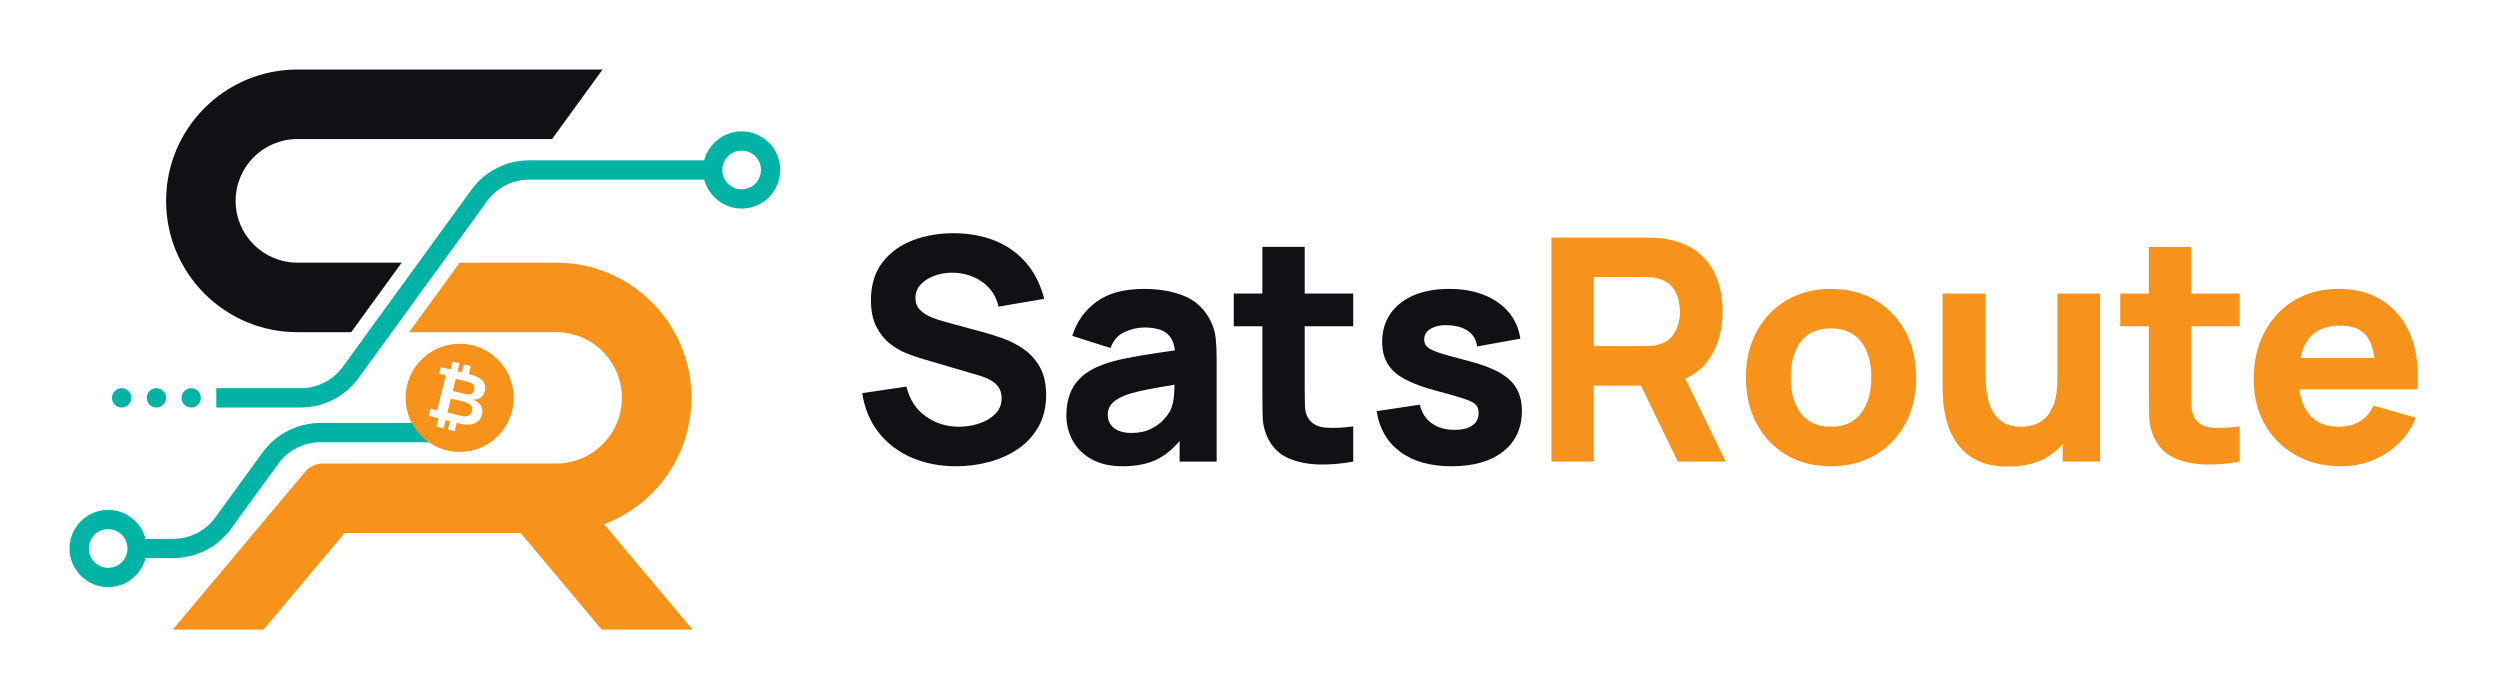
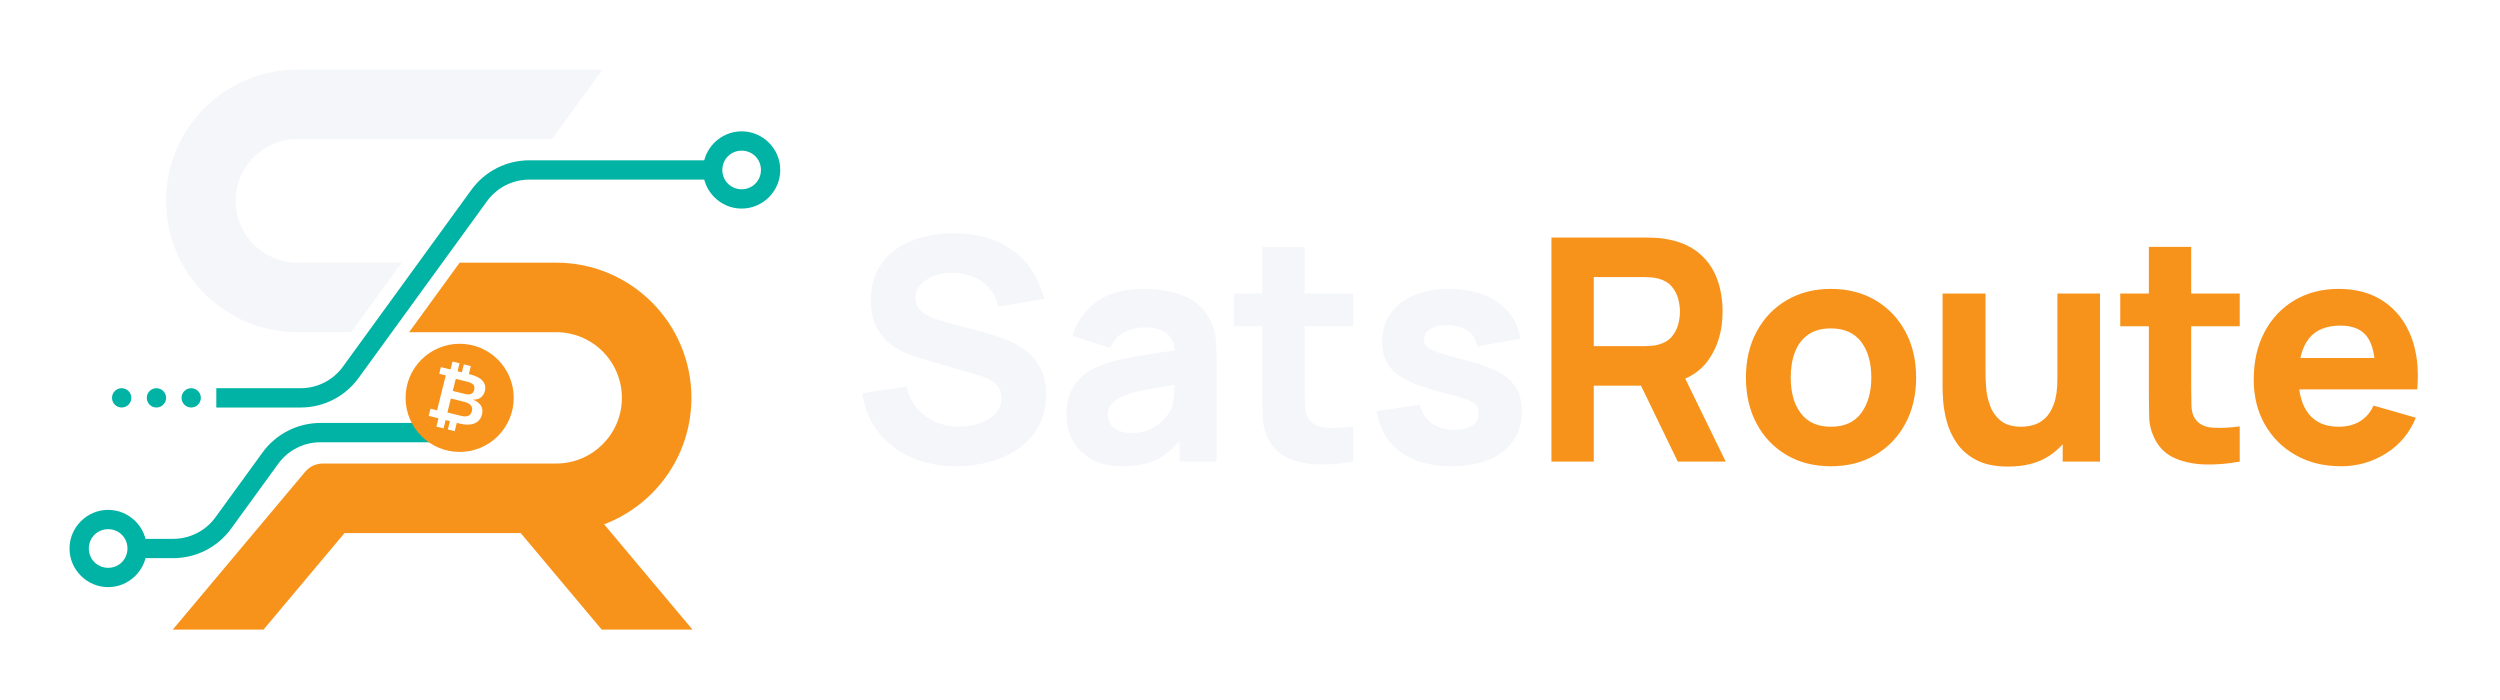
<svg xmlns="http://www.w3.org/2000/svg" viewBox="-5 3.5 323.611 90.5" role="img" aria-label="SatsRoute">
-   <path fill="#0F1115" d="M73,12.5 L33.5,12.5 A17,17 0 0,0 33.5,46.5 L40.461,46.5 L47,37.5 L33.5,37.5 A8,8 0 0,1 33.5,21.5 L66.461,21.5 Z" />
+   <path fill="#F5F6F9" d="M73,12.5 L33.5,12.5 A17,17 0 0,0 33.5,46.5 L40.461,46.5 L47,37.5 L33.5,37.5 A8,8 0 0,1 33.5,21.5 L66.461,21.5 Z" />
  <path fill="#F7931A" fill-rule="nonzero" d="M54.5,37.5 L67,37.5 L67,46.5 L47.961,46.5 Z M67,37.5 A17.5,17.5 0 0,1 67,72.5 L67,63.5 A8.5,8.5 0 0,0 67,46.5 Z M34.502,64.572 A3,3 0 0,1 36.801,63.5 L67,63.5 L67,72.5 L39.598,72.5 L29.11,85 L17.361,85 Z M54.85,63.5 L66.598,63.5 L84.639,85 L72.89,85 Z" />
  <g fill="#00B3A4">
    <circle cx="10.75" cy="55" r="1.25" />
    <circle cx="15.25" cy="55" r="1.25" />
    <circle cx="19.75" cy="55" r="1.25" />
    <path d="m 36.475,58.25 c -2.96,1.26e-4 -5.745,1.418 -7.484,3.812 l -6.105,8.404 C 21.614,72.216 19.586,73.25 17.424,73.25 H 12.75 v 2.5 h 4.674 c 2.96,-1.26e-4 5.745,-1.418 7.484,-3.812 l 6.105,-8.404 C 32.284,61.784 34.313,60.75 36.475,60.75 h 14.334 v -2.5 z" />
    <path d="m 63.51,24.25 c -2.96,1.26e-4 -5.745,1.418 -7.484,3.812 L 39.385,50.967 C 38.114,52.716 36.086,53.75 33.924,53.75 H 23 v 2.5 h 10.924 c 2.96,-1.26e-4 5.745,-1.418 7.484,-3.812 L 58.049,29.533 C 59.319,27.784 61.348,26.75 63.51,26.75 H 87.25 v -2.5 z" />
    <path d="m 9,69.5 c -2.747,0 -5,2.253 -5,5 0,2.747 2.253,5 5,5 2.747,0 5,-2.253 5,-5 0,-2.747 -2.253,-5 -5,-5 z M 9,72 c 1.396,0 2.5,1.104 2.5,2.5 C 11.5,75.896 10.396,77 9,77 7.604,77 6.5,75.896 6.5,74.5 6.5,73.104 7.604,72 9,72 Z" />
    <path d="m 91,20.5 c -2.747,0 -5,2.253 -5,5 0,2.747 2.253,5 5,5 2.747,0 5,-2.253 5,-5 0,-2.747 -2.253,-5 -5,-5 z m 0,2.5 c 1.396,0 2.5,1.104 2.5,2.5 0,1.396 -1.104,2.5 -2.5,2.5 -1.396,0 -2.5,-1.104 -2.5,-2.5 0,-1.396 1.104,-2.5 2.5,-2.5 z" />
  </g>
  <path fill="#F7931A" fill-rule="evenodd" d="M47.5,55 A7,7 0 1,0 61.5,55 A7,7 0 1,0 47.5,55 Z M55.69 51.919 55.811 51.949Q56.967 52.237 57.461 52.786Q57.955 53.336 57.759 54.12Q57.625 54.658 57.235 54.953Q56.845 55.249 56.203 55.227Q56.947 55.508 57.25 56Q57.553 56.492 57.393 57.138Q57.178 57.998 56.415 58.308Q55.652 58.618 54.505 58.331L54.128 58.238L53.86 59.313L52.973 59.092L53.241 58.016L52.685 57.878L52.417 58.953L51.489 58.722L51.757 57.646L50.493 57.331L50.725 56.403L51.576 56.616L52.704 52.093L51.852 51.881L52.068 51.016L53.318 51.328L53.576 50.297L54.485 50.523L54.228 51.554L54.784 51.693L55.041 50.662L55.947 50.888ZM56.383 53.967Q56.489 53.542 56.263 53.295Q56.036 53.048 55.503 52.915L53.997 52.539L53.607 54.104L55.122 54.481Q55.682 54.621 55.984 54.489Q56.286 54.357 56.383 53.967ZM56.091 56.704Q56.313 55.816 55.04 55.499L53.363 55.081L52.912 56.892L54.638 57.322Q55.274 57.481 55.625 57.323Q55.976 57.165 56.091 56.704Z" />
  <g transform="translate(105 63.25)">
-     <path fill="#0F1115" d="M13.775 0.604Q10.553 0.604 7.965 -0.534Q5.377 -1.672 3.716 -3.796Q2.054 -5.921 1.611 -8.861L7.331 -9.707Q7.935 -7.21 9.828 -5.86Q11.721 -4.511 14.138 -4.511Q15.487 -4.511 16.756 -4.934Q18.024 -5.357 18.84 -6.183Q19.656 -7.008 19.656 -8.217Q19.656 -8.66 19.525 -9.073Q19.394 -9.485 19.092 -9.848Q18.79 -10.21 18.236 -10.533Q17.682 -10.855 16.836 -11.117L9.304 -13.332Q8.458 -13.574 7.341 -14.017Q6.223 -14.46 5.176 -15.285Q4.128 -16.111 3.434 -17.47Q2.739 -18.83 2.739 -20.904Q2.739 -23.824 4.209 -25.758Q5.679 -27.691 8.136 -28.638Q10.593 -29.584 13.574 -29.564Q16.574 -29.524 18.931 -28.537Q21.287 -27.55 22.878 -25.667Q24.469 -23.784 25.174 -21.065L19.253 -20.058Q18.931 -21.468 18.065 -22.435Q17.199 -23.401 16 -23.905Q14.802 -24.408 13.493 -24.449Q12.204 -24.489 11.066 -24.096Q9.928 -23.703 9.214 -22.958Q8.499 -22.213 8.499 -21.186Q8.499 -20.24 9.083 -19.645Q9.667 -19.051 10.553 -18.689Q11.439 -18.326 12.365 -18.085L17.4 -16.715Q18.528 -16.413 19.897 -15.92Q21.267 -15.426 22.525 -14.55Q23.784 -13.674 24.6 -12.244Q25.415 -10.815 25.415 -8.619Q25.415 -6.283 24.439 -4.541Q23.462 -2.799 21.81 -1.661Q20.159 -0.524 18.075 0.04Q15.99 0.604 13.775 0.604ZM35.283 0.604Q32.947 0.604 31.326 -0.292Q29.705 -1.188 28.869 -2.689Q28.033 -4.189 28.033 -6.001Q28.033 -7.512 28.497 -8.76Q28.96 -10.009 29.997 -10.966Q31.034 -11.922 32.786 -12.567Q33.994 -13.01 35.666 -13.352Q37.338 -13.694 39.452 -14.007Q41.567 -14.319 44.104 -14.701L42.131 -13.614Q42.131 -15.547 41.204 -16.453Q40.278 -17.36 38.103 -17.36Q36.894 -17.36 35.585 -16.776Q34.276 -16.192 33.753 -14.701L28.799 -16.272Q29.624 -18.971 31.9 -20.663Q34.176 -22.354 38.103 -22.354Q40.983 -22.354 43.218 -21.468Q45.453 -20.582 46.601 -18.407Q47.246 -17.199 47.367 -15.99Q47.488 -14.782 47.488 -13.292V0H42.694V-4.471L43.379 -3.544Q41.788 -1.349 39.945 -0.373Q38.103 0.604 35.283 0.604ZM36.451 -3.706Q37.962 -3.706 38.999 -4.239Q40.036 -4.773 40.65 -5.458Q41.265 -6.142 41.486 -6.606Q41.909 -7.492 41.98 -8.67Q42.05 -9.848 42.05 -10.633L43.661 -10.231Q41.224 -9.828 39.714 -9.556Q38.203 -9.284 37.277 -9.062Q36.351 -8.841 35.646 -8.579Q34.84 -8.257 34.347 -7.884Q33.853 -7.512 33.622 -7.069Q33.39 -6.626 33.39 -6.082Q33.39 -5.337 33.763 -4.803Q34.135 -4.269 34.82 -3.988Q35.505 -3.706 36.451 -3.706ZM65.169 0Q62.914 0.423 60.749 0.373Q58.584 0.322 56.882 -0.393Q55.181 -1.108 54.294 -2.699Q53.489 -4.189 53.449 -5.73Q53.408 -7.27 53.408 -9.224V-27.792H58.886V-9.546Q58.886 -8.277 58.916 -7.26Q58.947 -6.243 59.329 -5.639Q60.054 -4.491 61.645 -4.39Q63.236 -4.29 65.169 -4.551ZM49.703 -17.521V-21.75H65.169V-17.521ZM77.897 0.604Q73.789 0.604 71.261 -1.259Q68.734 -3.122 68.19 -6.525L73.789 -7.371Q74.131 -5.84 75.309 -4.974Q76.487 -4.108 78.3 -4.108Q79.79 -4.108 80.596 -4.682Q81.401 -5.256 81.401 -6.283Q81.401 -6.928 81.079 -7.32Q80.757 -7.713 79.639 -8.096Q78.522 -8.478 76.165 -9.103Q73.507 -9.788 71.916 -10.633Q70.325 -11.479 69.62 -12.657Q68.915 -13.835 68.915 -15.507Q68.915 -17.601 69.983 -19.142Q71.05 -20.683 72.993 -21.518Q74.937 -22.354 77.575 -22.354Q80.133 -22.354 82.106 -21.569Q84.08 -20.783 85.298 -19.333Q86.517 -17.883 86.799 -15.91L81.2 -14.903Q81.059 -16.111 80.153 -16.816Q79.247 -17.521 77.696 -17.642Q76.185 -17.742 75.269 -17.239Q74.353 -16.735 74.353 -15.789Q74.353 -15.225 74.745 -14.842Q75.138 -14.46 76.377 -14.057Q77.615 -13.654 80.153 -13.01Q82.63 -12.365 84.13 -11.509Q85.631 -10.653 86.315 -9.455Q87 -8.257 87 -6.565Q87 -3.222 84.583 -1.309Q82.167 0.604 77.897 0.604Z" />
+     <path fill="#F5F6F9" d="M13.775 0.604Q10.553 0.604 7.965 -0.534Q5.377 -1.672 3.716 -3.796Q2.054 -5.921 1.611 -8.861L7.331 -9.707Q7.935 -7.21 9.828 -5.86Q11.721 -4.511 14.138 -4.511Q15.487 -4.511 16.756 -4.934Q18.024 -5.357 18.84 -6.183Q19.656 -7.008 19.656 -8.217Q19.656 -8.66 19.525 -9.073Q19.394 -9.485 19.092 -9.848Q18.79 -10.21 18.236 -10.533Q17.682 -10.855 16.836 -11.117L9.304 -13.332Q8.458 -13.574 7.341 -14.017Q6.223 -14.46 5.176 -15.285Q4.128 -16.111 3.434 -17.47Q2.739 -18.83 2.739 -20.904Q2.739 -23.824 4.209 -25.758Q5.679 -27.691 8.136 -28.638Q10.593 -29.584 13.574 -29.564Q16.574 -29.524 18.931 -28.537Q21.287 -27.55 22.878 -25.667Q24.469 -23.784 25.174 -21.065L19.253 -20.058Q18.931 -21.468 18.065 -22.435Q17.199 -23.401 16 -23.905Q14.802 -24.408 13.493 -24.449Q12.204 -24.489 11.066 -24.096Q9.928 -23.703 9.214 -22.958Q8.499 -22.213 8.499 -21.186Q8.499 -20.24 9.083 -19.645Q9.667 -19.051 10.553 -18.689Q11.439 -18.326 12.365 -18.085L17.4 -16.715Q18.528 -16.413 19.897 -15.92Q21.267 -15.426 22.525 -14.55Q23.784 -13.674 24.6 -12.244Q25.415 -10.815 25.415 -8.619Q25.415 -6.283 24.439 -4.541Q23.462 -2.799 21.81 -1.661Q20.159 -0.524 18.075 0.04Q15.99 0.604 13.775 0.604ZM35.283 0.604Q32.947 0.604 31.326 -0.292Q29.705 -1.188 28.869 -2.689Q28.033 -4.189 28.033 -6.001Q28.033 -7.512 28.497 -8.76Q28.96 -10.009 29.997 -10.966Q31.034 -11.922 32.786 -12.567Q33.994 -13.01 35.666 -13.352Q37.338 -13.694 39.452 -14.007Q41.567 -14.319 44.104 -14.701L42.131 -13.614Q42.131 -15.547 41.204 -16.453Q40.278 -17.36 38.103 -17.36Q36.894 -17.36 35.585 -16.776Q34.276 -16.192 33.753 -14.701L28.799 -16.272Q29.624 -18.971 31.9 -20.663Q34.176 -22.354 38.103 -22.354Q40.983 -22.354 43.218 -21.468Q45.453 -20.582 46.601 -18.407Q47.246 -17.199 47.367 -15.99Q47.488 -14.782 47.488 -13.292V0H42.694V-4.471L43.379 -3.544Q41.788 -1.349 39.945 -0.373Q38.103 0.604 35.283 0.604ZM36.451 -3.706Q37.962 -3.706 38.999 -4.239Q40.036 -4.773 40.65 -5.458Q41.265 -6.142 41.486 -6.606Q41.909 -7.492 41.98 -8.67Q42.05 -9.848 42.05 -10.633L43.661 -10.231Q41.224 -9.828 39.714 -9.556Q38.203 -9.284 37.277 -9.062Q36.351 -8.841 35.646 -8.579Q34.84 -8.257 34.347 -7.884Q33.853 -7.512 33.622 -7.069Q33.39 -6.626 33.39 -6.082Q33.39 -5.337 33.763 -4.803Q34.135 -4.269 34.82 -3.988Q35.505 -3.706 36.451 -3.706ZM65.169 0Q62.914 0.423 60.749 0.373Q58.584 0.322 56.882 -0.393Q55.181 -1.108 54.294 -2.699Q53.489 -4.189 53.449 -5.73Q53.408 -7.27 53.408 -9.224V-27.792H58.886V-9.546Q58.886 -8.277 58.916 -7.26Q58.947 -6.243 59.329 -5.639Q60.054 -4.491 61.645 -4.39Q63.236 -4.29 65.169 -4.551ZM49.703 -17.521V-21.75H65.169V-17.521ZM77.897 0.604Q73.789 0.604 71.261 -1.259Q68.734 -3.122 68.19 -6.525L73.789 -7.371Q74.131 -5.84 75.309 -4.974Q76.487 -4.108 78.3 -4.108Q79.79 -4.108 80.596 -4.682Q81.401 -5.256 81.401 -6.283Q81.401 -6.928 81.079 -7.32Q80.757 -7.713 79.639 -8.096Q78.522 -8.478 76.165 -9.103Q73.507 -9.788 71.916 -10.633Q70.325 -11.479 69.62 -12.657Q68.915 -13.835 68.915 -15.507Q68.915 -17.601 69.983 -19.142Q71.05 -20.683 72.993 -21.518Q74.937 -22.354 77.575 -22.354Q80.133 -22.354 82.106 -21.569Q84.08 -20.783 85.298 -19.333Q86.517 -17.883 86.799 -15.91L81.2 -14.903Q81.059 -16.111 80.153 -16.816Q79.247 -17.521 77.696 -17.642Q76.185 -17.742 75.269 -17.239Q74.353 -16.735 74.353 -15.789Q74.353 -15.225 74.745 -14.842Q75.138 -14.46 76.377 -14.057Q77.615 -13.654 80.153 -13.01Q82.63 -12.365 84.13 -11.509Q85.631 -10.653 86.315 -9.455Q87 -8.257 87 -6.565Q87 -3.222 84.583 -1.309Q82.167 0.604 77.897 0.604Z" />
    <path fill="#F7931A" d="M90.826 0V-29H103.071Q103.494 -29 104.209 -28.97Q104.924 -28.94 105.487 -28.839Q108.085 -28.436 109.747 -27.127Q111.408 -25.818 112.194 -23.834Q112.979 -21.851 112.979 -19.414Q112.979 -15.769 111.167 -13.181Q109.354 -10.593 105.487 -9.989L103.071 -9.828H96.304V0ZM107.179 0 101.46 -11.801 107.099 -12.889 113.382 0ZM96.304 -14.943H102.829Q103.252 -14.943 103.756 -14.983Q104.259 -15.024 104.682 -15.144Q105.79 -15.447 106.394 -16.161Q106.998 -16.876 107.23 -17.752Q107.461 -18.628 107.461 -19.414Q107.461 -20.199 107.23 -21.075Q106.998 -21.951 106.394 -22.666Q105.79 -23.381 104.682 -23.683Q104.259 -23.804 103.756 -23.844Q103.252 -23.885 102.829 -23.885H96.304ZM126.996 0.604Q123.713 0.604 121.236 -0.866Q118.759 -2.336 117.38 -4.924Q116 -7.512 116 -10.875Q116 -14.278 117.41 -16.866Q118.819 -19.454 121.297 -20.904Q123.774 -22.354 126.996 -22.354Q130.278 -22.354 132.766 -20.884Q135.253 -19.414 136.642 -16.826Q138.032 -14.238 138.032 -10.875Q138.032 -7.492 136.632 -4.904Q135.233 -2.316 132.745 -0.856Q130.258 0.604 126.996 0.604ZM126.996 -4.511Q129.634 -4.511 130.933 -6.293Q132.232 -8.076 132.232 -10.875Q132.232 -13.775 130.913 -15.507Q129.594 -17.239 126.996 -17.239Q125.203 -17.239 124.056 -16.433Q122.908 -15.628 122.354 -14.198Q121.8 -12.768 121.8 -10.875Q121.8 -7.955 123.119 -6.233Q124.438 -4.511 126.996 -4.511ZM149.954 0.644Q147.397 0.644 145.785 -0.222Q144.174 -1.088 143.278 -2.417Q142.382 -3.746 141.999 -5.186Q141.617 -6.626 141.536 -7.814Q141.456 -9.002 141.456 -9.546V-21.75H147.014V-11.479Q147.014 -10.734 147.094 -9.576Q147.175 -8.418 147.598 -7.25Q148.021 -6.082 148.977 -5.297Q149.934 -4.511 151.686 -4.511Q152.391 -4.511 153.197 -4.733Q154.002 -4.954 154.707 -5.589Q155.412 -6.223 155.865 -7.461Q156.318 -8.7 156.318 -10.714L159.46 -9.224Q159.46 -6.646 158.413 -4.39Q157.365 -2.135 155.261 -0.745Q153.156 0.644 149.954 0.644ZM157.003 0V-7.21H156.318V-21.75H161.836V0ZM179.921 0Q177.665 0.423 175.5 0.373Q173.335 0.322 171.634 -0.393Q169.932 -1.108 169.046 -2.699Q168.24 -4.189 168.2 -5.73Q168.16 -7.27 168.16 -9.224V-27.792H173.637V-9.546Q173.637 -8.277 173.668 -7.26Q173.698 -6.243 174.081 -5.639Q174.806 -4.491 176.397 -4.39Q177.987 -4.29 179.921 -4.551ZM164.454 -17.521V-21.75H179.921V-17.521ZM193.051 0.604Q189.708 0.604 187.161 -0.836Q184.613 -2.276 183.173 -4.803Q181.733 -7.331 181.733 -10.593Q181.733 -14.158 183.143 -16.796Q184.553 -19.434 187.03 -20.894Q189.507 -22.354 192.729 -22.354Q196.153 -22.354 198.549 -20.743Q200.946 -19.132 202.094 -16.212Q203.242 -13.292 202.899 -9.344H197.482V-11.358Q197.482 -14.681 196.425 -16.141Q195.367 -17.601 192.971 -17.601Q190.172 -17.601 188.852 -15.9Q187.533 -14.198 187.533 -10.875Q187.533 -7.834 188.852 -6.173Q190.172 -4.511 192.729 -4.511Q194.34 -4.511 195.488 -5.216Q196.636 -5.921 197.24 -7.25L202.718 -5.679Q201.49 -2.699 198.841 -1.047Q196.193 0.604 193.051 0.604ZM185.842 -9.344V-13.413H200.261V-9.344Z" />
  </g>
</svg>
